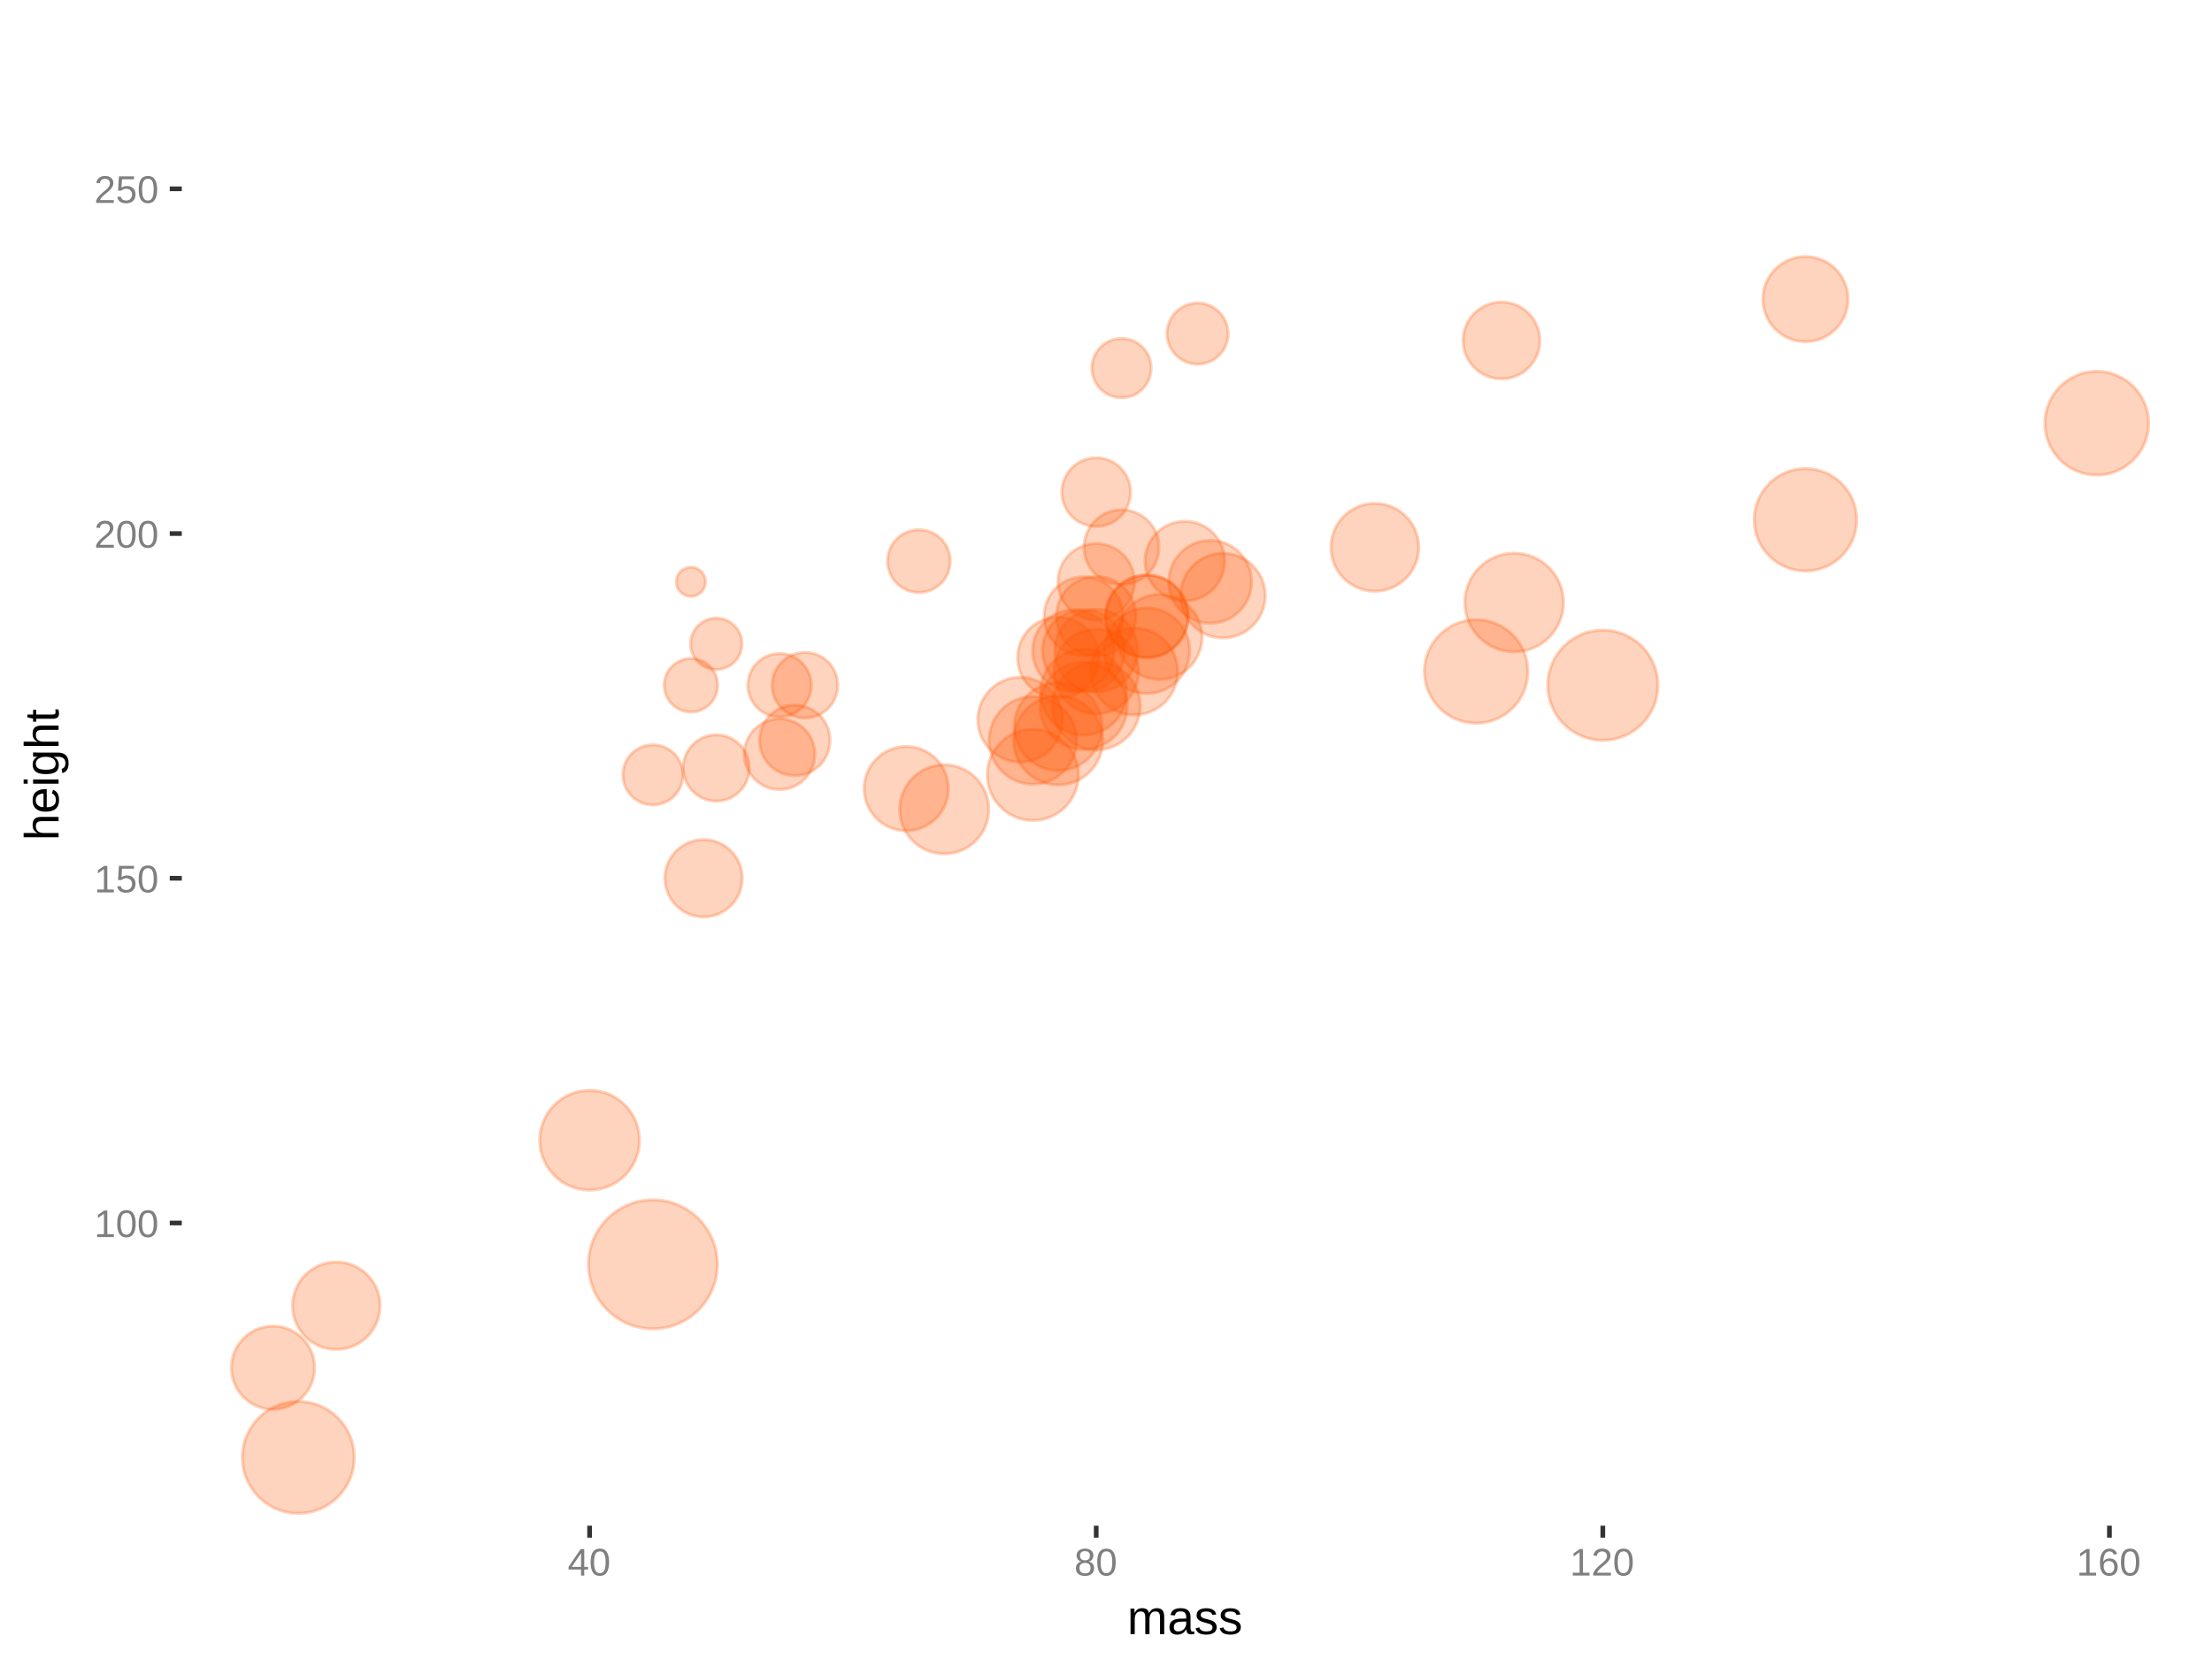
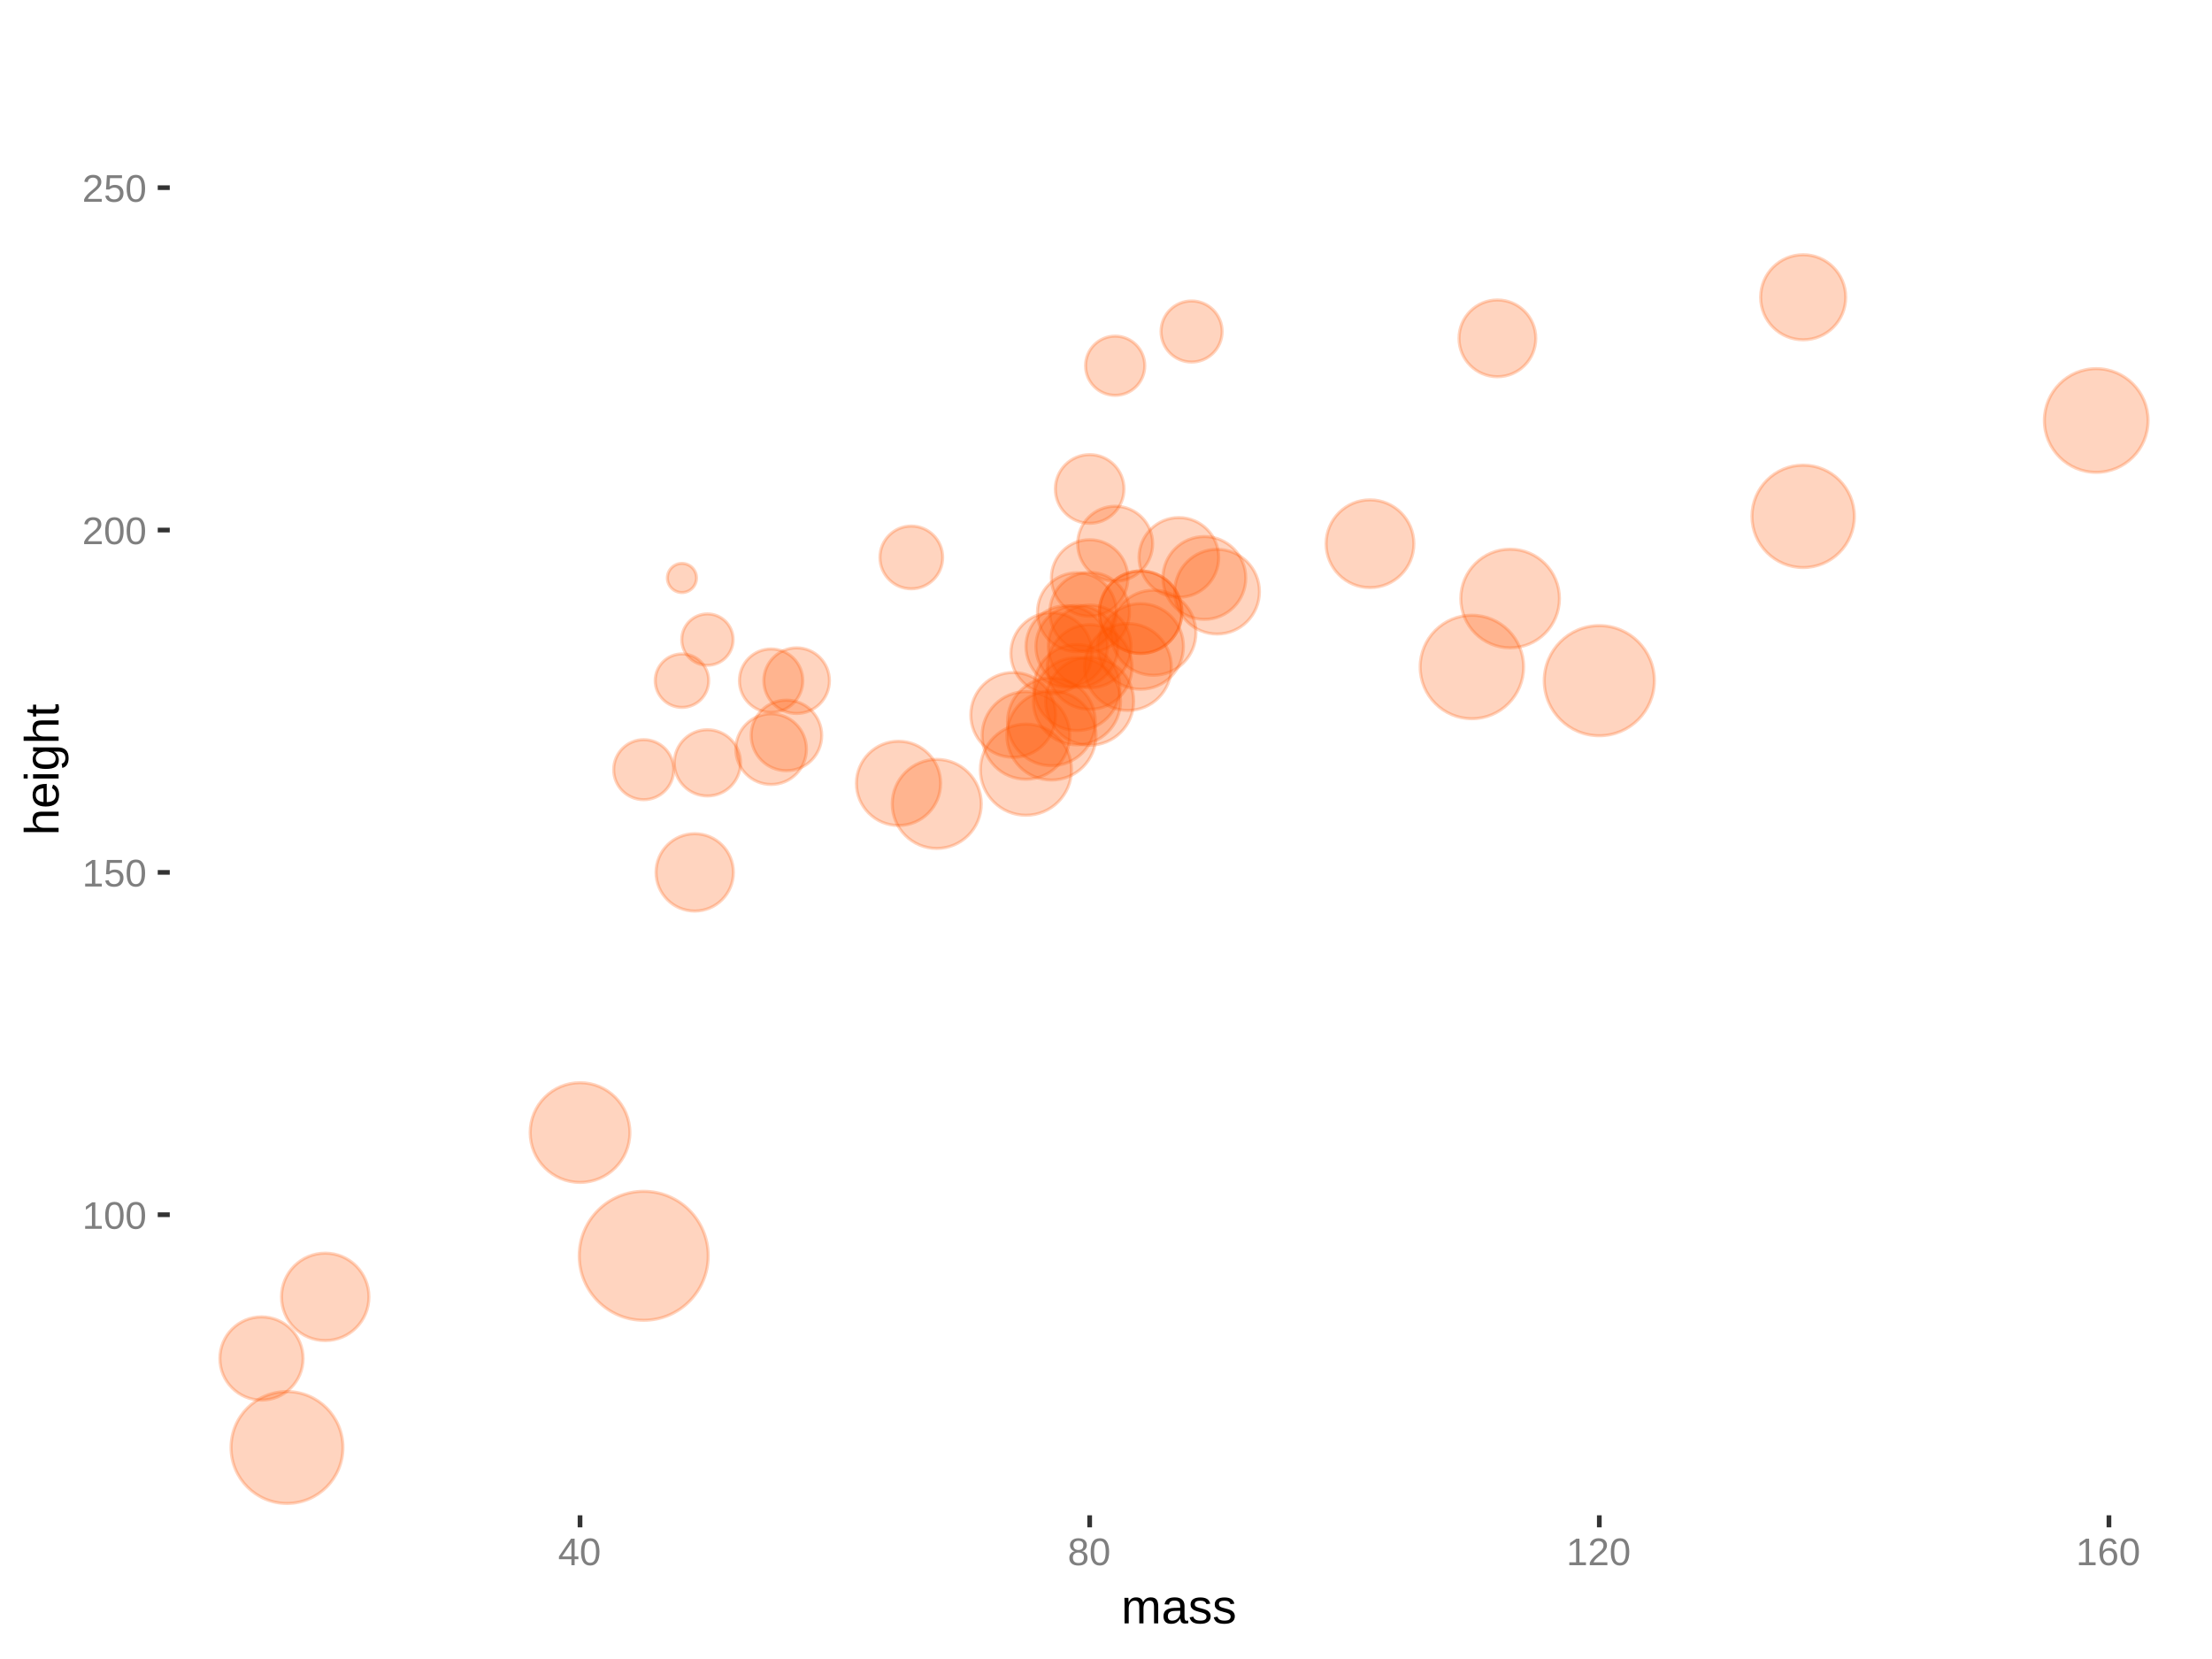
<svg xmlns="http://www.w3.org/2000/svg" viewBox="0 0 504.00 378.00">
  <defs>
    <style type="text/css">
    line, polyline, path, rect, circle {
      fill: none;
      stroke: #000000;
      stroke-linecap: round;
      stroke-linejoin: round;
      stroke-miterlimit: 10.00;
    }
  </style>
  </defs>
  <rect width="100%" height="100%" style="stroke: none; fill: none;" />
  <rect x="0.00" y="0.00" width="504.00" height="378.00" style="stroke-width: 1.07; stroke: none;" />
  <defs>
-     <clipPath id="cpNDEuNDIxNXw0OTguNTIxfDM0Ny42MTd8NS40Nzk0NQ==">
-       <rect x="41.42" y="5.48" width="457.10" height="342.14" />
+     <clipPath id="cpMzguNjgxOHw0OTguNTIxfDM0NS4yNTd8NS40Nzk0NQ==">
+       <rect x="38.68" y="5.48" width="459.84" height="339.78" />
    </clipPath>
  </defs>
-   <circle cx="241.11" cy="165.55" r="7.51pt" style="stroke-width: 0.71; stroke: #FF5500; stroke-opacity: 0.25; fill: #FF5500; fill-opacity: 0.25;" clip-path="url(#cpNDEuNDIxNXw0OTguNTIxfDM0Ny42MTd8NS40Nzk0NQ==)" />
-   <circle cx="411.37" cy="118.43" r="8.75pt" style="stroke-width: 0.71; stroke: #FF5500; stroke-opacity: 0.25; fill: #FF5500; fill-opacity: 0.25;" clip-path="url(#cpNDEuNDIxNXw0OTguNTIxfDM0Ny42MTd8NS40Nzk0NQ==)" />
-   <circle cx="160.31" cy="200.11" r="6.61pt" style="stroke-width: 0.71; stroke: #FF5500; stroke-opacity: 0.25; fill: #FF5500; fill-opacity: 0.25;" clip-path="url(#cpNDEuNDIxNXw0OTguNTIxfDM0Ny42MTd8NS40Nzk0NQ==)" />
-   <circle cx="365.20" cy="156.13" r="9.41pt" style="stroke-width: 0.71; stroke: #FF5500; stroke-opacity: 0.25; fill: #FF5500; fill-opacity: 0.25;" clip-path="url(#cpNDEuNDIxNXw0OTguNTIxfDM0Ny42MTd8NS40Nzk0NQ==)" />
-   <circle cx="235.34" cy="176.55" r="7.79pt" style="stroke-width: 0.71; stroke: #FF5500; stroke-opacity: 0.25; fill: #FF5500; fill-opacity: 0.25;" clip-path="url(#cpNDEuNDIxNXw0OTguNTIxfDM0Ny42MTd8NS40Nzk0NQ==)" />
-   <circle cx="261.31" cy="148.27" r="7.32pt" style="stroke-width: 0.71; stroke: #FF5500; stroke-opacity: 0.25; fill: #FF5500; fill-opacity: 0.25;" clip-path="url(#cpNDEuNDIxNXw0OTguNTIxfDM0Ny42MTd8NS40Nzk0NQ==)" />
-   <circle cx="241.11" cy="149.84" r="6.94pt" style="stroke-width: 0.71; stroke: #FF5500; stroke-opacity: 0.25; fill: #FF5500; fill-opacity: 0.25;" clip-path="url(#cpNDEuNDIxNXw0OTguNTIxfDM0Ny42MTd8NS40Nzk0NQ==)" />
-   <circle cx="261.31" cy="140.42" r="7.05pt" style="stroke-width: 0.71; stroke: #FF5500; stroke-opacity: 0.25; fill: #FF5500; fill-opacity: 0.25;" clip-path="url(#cpNDEuNDIxNXw0OTguNTIxfDM0Ny42MTd8NS40Nzk0NQ==)" />
-   <circle cx="342.11" cy="77.58" r="6.56pt" style="stroke-width: 0.71; stroke: #FF5500; stroke-opacity: 0.25; fill: #FF5500; fill-opacity: 0.25;" clip-path="url(#cpNDEuNDIxNXw0OTguNTIxfDM0Ny42MTd8NS40Nzk0NQ==)" />
-   <circle cx="249.77" cy="152.99" r="7.24pt" style="stroke-width: 0.71; stroke: #FF5500; stroke-opacity: 0.25; fill: #FF5500; fill-opacity: 0.25;" clip-path="url(#cpNDEuNDIxNXw0OTguNTIxfDM0Ny42MTd8NS40Nzk0NQ==)" />
-   <circle cx="232.46" cy="163.98" r="7.25pt" style="stroke-width: 0.71; stroke: #FF5500; stroke-opacity: 0.25; fill: #FF5500; fill-opacity: 0.25;" clip-path="url(#cpNDEuNDIxNXw0OTguNTIxfDM0Ny42MTd8NS40Nzk0NQ==)" />
-   <circle cx="241.11" cy="168.69" r="7.62pt" style="stroke-width: 0.71; stroke: #FF5500; stroke-opacity: 0.25; fill: #FF5500; fill-opacity: 0.25;" clip-path="url(#cpNDEuNDIxNXw0OTguNTIxfDM0Ny42MTd8NS40Nzk0NQ==)" />
-   <circle cx="336.34" cy="152.99" r="8.84pt" style="stroke-width: 0.71; stroke: #FF5500; stroke-opacity: 0.25; fill: #FF5500; fill-opacity: 0.25;" clip-path="url(#cpNDEuNDIxNXw0OTguNTIxfDM0Ny42MTd8NS40Nzk0NQ==)" />
-   <circle cx="67.97" cy="332.07" r="9.56pt" style="stroke-width: 0.71; stroke: #FF5500; stroke-opacity: 0.25; fill: #FF5500; fill-opacity: 0.25;" clip-path="url(#cpNDEuNDIxNXw0OTguNTIxfDM0Ny42MTd8NS40Nzk0NQ==)" />
-   <circle cx="235.34" cy="168.69" r="7.49pt" style="stroke-width: 0.71; stroke: #FF5500; stroke-opacity: 0.25; fill: #FF5500; fill-opacity: 0.25;" clip-path="url(#cpNDEuNDIxNXw0OTguNTIxfDM0Ny42MTd8NS40Nzk0NQ==)" />
-   <circle cx="244.58" cy="148.27" r="6.97pt" style="stroke-width: 0.71; stroke: #FF5500; stroke-opacity: 0.25; fill: #FF5500; fill-opacity: 0.25;" clip-path="url(#cpNDEuNDIxNXw0OTguNTIxfDM0Ny42MTd8NS40Nzk0NQ==)" />
-   <circle cx="345.00" cy="137.28" r="8.43pt" style="stroke-width: 0.71; stroke: #FF5500; stroke-opacity: 0.25; fill: #FF5500; fill-opacity: 0.25;" clip-path="url(#cpNDEuNDIxNXw0OTguNTIxfDM0Ny42MTd8NS40Nzk0NQ==)" />
-   <circle cx="246.89" cy="157.70" r="7.35pt" style="stroke-width: 0.71; stroke: #FF5500; stroke-opacity: 0.25; fill: #FF5500; fill-opacity: 0.25;" clip-path="url(#cpNDEuNDIxNXw0OTguNTIxfDM0Ny42MTd8NS40Nzk0NQ==)" />
-   <circle cx="246.89" cy="160.84" r="7.46pt" style="stroke-width: 0.71; stroke: #FF5500; stroke-opacity: 0.25; fill: #FF5500; fill-opacity: 0.25;" clip-path="url(#cpNDEuNDIxNXw0OTguNTIxfDM0Ny42MTd8NS40Nzk0NQ==)" />
-   <circle cx="258.43" cy="152.99" r="7.43pt" style="stroke-width: 0.71; stroke: #FF5500; stroke-opacity: 0.25; fill: #FF5500; fill-opacity: 0.25;" clip-path="url(#cpNDEuNDIxNXw0OTguNTIxfDM0Ny42MTd8NS40Nzk0NQ==)" />
-   <circle cx="76.63" cy="297.51" r="7.47pt" style="stroke-width: 0.71; stroke: #FF5500; stroke-opacity: 0.25; fill: #FF5500; fill-opacity: 0.25;" clip-path="url(#cpNDEuNDIxNXw0OTguNTIxfDM0Ny42MTd8NS40Nzk0NQ==)" />
-   <circle cx="215.14" cy="184.40" r="7.61pt" style="stroke-width: 0.71; stroke: #FF5500; stroke-opacity: 0.25; fill: #FF5500; fill-opacity: 0.25;" clip-path="url(#cpNDEuNDIxNXw0OTguNTIxfDM0Ny42MTd8NS40Nzk0NQ==)" />
-   <circle cx="275.74" cy="132.56" r="7.08pt" style="stroke-width: 0.71; stroke: #FF5500; stroke-opacity: 0.25; fill: #FF5500; fill-opacity: 0.25;" clip-path="url(#cpNDEuNDIxNXw0OTguNTIxfDM0Ny42MTd8NS40Nzk0NQ==)" />
-   <circle cx="278.63" cy="135.71" r="7.24pt" style="stroke-width: 0.71; stroke: #FF5500; stroke-opacity: 0.25; fill: #FF5500; fill-opacity: 0.25;" clip-path="url(#cpNDEuNDIxNXw0OTguNTIxfDM0Ny42MTd8NS40Nzk0NQ==)" />
-   <circle cx="209.37" cy="127.85" r="5.36pt" style="stroke-width: 0.71; stroke: #FF5500; stroke-opacity: 0.25; fill: #FF5500; fill-opacity: 0.25;" clip-path="url(#cpNDEuNDIxNXw0OTguNTIxfDM0Ny42MTd8NS40Nzk0NQ==)" />
-   <circle cx="255.54" cy="83.87" r="5.06pt" style="stroke-width: 0.71; stroke: #FF5500; stroke-opacity: 0.25; fill: #FF5500; fill-opacity: 0.25;" clip-path="url(#cpNDEuNDIxNXw0OTguNTIxfDM0Ny42MTd8NS40Nzk0NQ==)" />
-   <circle cx="134.34" cy="259.80" r="8.52pt" style="stroke-width: 0.71; stroke: #FF5500; stroke-opacity: 0.25; fill: #FF5500; fill-opacity: 0.25;" clip-path="url(#cpNDEuNDIxNXw0OTguNTIxfDM0Ny42MTd8NS40Nzk0NQ==)" />
-   <circle cx="249.77" cy="160.84" r="7.52pt" style="stroke-width: 0.71; stroke: #FF5500; stroke-opacity: 0.25; fill: #FF5500; fill-opacity: 0.25;" clip-path="url(#cpNDEuNDIxNXw0OTguNTIxfDM0Ny42MTd8NS40Nzk0NQ==)" />
-   <circle cx="177.63" cy="156.13" r="5.42pt" style="stroke-width: 0.71; stroke: #FF5500; stroke-opacity: 0.25; fill: #FF5500; fill-opacity: 0.25;" clip-path="url(#cpNDEuNDIxNXw0OTguNTIxfDM0Ny42MTd8NS40Nzk0NQ==)" />
-   <circle cx="148.77" cy="288.08" r="11.02pt" style="stroke-width: 0.71; stroke: #FF5500; stroke-opacity: 0.25; fill: #FF5500; fill-opacity: 0.25;" clip-path="url(#cpNDEuNDIxNXw0OTguNTIxfDM0Ny42MTd8NS40Nzk0NQ==)" />
-   <circle cx="206.49" cy="179.69" r="7.20pt" style="stroke-width: 0.71; stroke: #FF5500; stroke-opacity: 0.25; fill: #FF5500; fill-opacity: 0.25;" clip-path="url(#cpNDEuNDIxNXw0OTguNTIxfDM0Ny42MTd8NS40Nzk0NQ==)" />
-   <circle cx="261.31" cy="140.42" r="7.05pt" style="stroke-width: 0.71; stroke: #FF5500; stroke-opacity: 0.25; fill: #FF5500; fill-opacity: 0.25;" clip-path="url(#cpNDEuNDIxNXw0OTguNTIxfDM0Ny42MTd8NS40Nzk0NQ==)" />
-   <circle cx="255.54" cy="124.71" r="6.41pt" style="stroke-width: 0.71; stroke: #FF5500; stroke-opacity: 0.25; fill: #FF5500; fill-opacity: 0.25;" clip-path="url(#cpNDEuNDIxNXw0OTguNTIxfDM0Ny42MTd8NS40Nzk0NQ==)" />
-   <circle cx="269.97" cy="127.85" r="6.81pt" style="stroke-width: 0.71; stroke: #FF5500; stroke-opacity: 0.25; fill: #FF5500; fill-opacity: 0.25;" clip-path="url(#cpNDEuNDIxNXw0OTguNTIxfDM0Ny42MTd8NS40Nzk0NQ==)" />
-   <circle cx="163.20" cy="146.70" r="4.39pt" style="stroke-width: 0.71; stroke: #FF5500; stroke-opacity: 0.25; fill: #FF5500; fill-opacity: 0.25;" clip-path="url(#cpNDEuNDIxNXw0OTguNTIxfDM0Ny42MTd8NS40Nzk0NQ==)" />
-   <circle cx="249.77" cy="140.42" r="6.81pt" style="stroke-width: 0.71; stroke: #FF5500; stroke-opacity: 0.25; fill: #FF5500; fill-opacity: 0.25;" clip-path="url(#cpNDEuNDIxNXw0OTguNTIxfDM0Ny42MTd8NS40Nzk0NQ==)" />
-   <circle cx="264.20" cy="145.13" r="7.27pt" style="stroke-width: 0.71; stroke: #FF5500; stroke-opacity: 0.25; fill: #FF5500; fill-opacity: 0.25;" clip-path="url(#cpNDEuNDIxNXw0OTguNTIxfDM0Ny42MTd8NS40Nzk0NQ==)" />
-   <circle cx="249.77" cy="148.27" r="7.08pt" style="stroke-width: 0.71; stroke: #FF5500; stroke-opacity: 0.25; fill: #FF5500; fill-opacity: 0.25;" clip-path="url(#cpNDEuNDIxNXw0OTguNTIxfDM0Ny42MTd8NS40Nzk0NQ==)" />
-   <circle cx="181.09" cy="168.69" r="6.03pt" style="stroke-width: 0.71; stroke: #FF5500; stroke-opacity: 0.25; fill: #FF5500; fill-opacity: 0.25;" clip-path="url(#cpNDEuNDIxNXw0OTguNTIxfDM0Ny42MTd8NS40Nzk0NQ==)" />
-   <circle cx="163.20" cy="174.98" r="5.66pt" style="stroke-width: 0.71; stroke: #FF5500; stroke-opacity: 0.25; fill: #FF5500; fill-opacity: 0.25;" clip-path="url(#cpNDEuNDIxNXw0OTguNTIxfDM0Ny42MTd8NS40Nzk0NQ==)" />
-   <circle cx="249.77" cy="132.56" r="6.54pt" style="stroke-width: 0.71; stroke: #FF5500; stroke-opacity: 0.25; fill: #FF5500; fill-opacity: 0.25;" clip-path="url(#cpNDEuNDIxNXw0OTguNTIxfDM0Ny42MTd8NS40Nzk0NQ==)" />
-   <circle cx="246.89" cy="148.27" r="7.02pt" style="stroke-width: 0.71; stroke: #FF5500; stroke-opacity: 0.25; fill: #FF5500; fill-opacity: 0.25;" clip-path="url(#cpNDEuNDIxNXw0OTguNTIxfDM0Ny42MTd8NS40Nzk0NQ==)" />
-   <circle cx="177.63" cy="171.84" r="6.04pt" style="stroke-width: 0.71; stroke: #FF5500; stroke-opacity: 0.25; fill: #FF5500; fill-opacity: 0.25;" clip-path="url(#cpNDEuNDIxNXw0OTguNTIxfDM0Ny42MTd8NS40Nzk0NQ==)" />
-   <circle cx="313.26" cy="124.71" r="7.50pt" style="stroke-width: 0.71; stroke: #FF5500; stroke-opacity: 0.25; fill: #FF5500; fill-opacity: 0.25;" clip-path="url(#cpNDEuNDIxNXw0OTguNTIxfDM0Ny42MTd8NS40Nzk0NQ==)" />
-   <circle cx="272.86" cy="76.01" r="5.22pt" style="stroke-width: 0.71; stroke: #FF5500; stroke-opacity: 0.25; fill: #FF5500; fill-opacity: 0.25;" clip-path="url(#cpNDEuNDIxNXw0OTguNTIxfDM0Ny42MTd8NS40Nzk0NQ==)" />
-   <circle cx="62.20" cy="311.64" r="7.11pt" style="stroke-width: 0.71; stroke: #FF5500; stroke-opacity: 0.25; fill: #FF5500; fill-opacity: 0.25;" clip-path="url(#cpNDEuNDIxNXw0OTguNTIxfDM0Ny42MTd8NS40Nzk0NQ==)" />
-   <circle cx="157.43" cy="132.56" r="2.49pt" style="stroke-width: 0.71; stroke: #FF5500; stroke-opacity: 0.25; fill: #FF5500; fill-opacity: 0.25;" clip-path="url(#cpNDEuNDIxNXw0OTguNTIxfDM0Ny42MTd8NS40Nzk0NQ==)" />
-   <circle cx="183.40" cy="156.13" r="5.61pt" style="stroke-width: 0.71; stroke: #FF5500; stroke-opacity: 0.25; fill: #FF5500; fill-opacity: 0.25;" clip-path="url(#cpNDEuNDIxNXw0OTguNTIxfDM0Ny42MTd8NS40Nzk0NQ==)" />
-   <circle cx="477.74" cy="96.43" r="8.86pt" style="stroke-width: 0.71; stroke: #FF5500; stroke-opacity: 0.25; fill: #FF5500; fill-opacity: 0.25;" clip-path="url(#cpNDEuNDIxNXw0OTguNTIxfDM0Ny42MTd8NS40Nzk0NQ==)" />
-   <circle cx="411.37" cy="68.16" r="7.27pt" style="stroke-width: 0.71; stroke: #FF5500; stroke-opacity: 0.25; fill: #FF5500; fill-opacity: 0.25;" clip-path="url(#cpNDEuNDIxNXw0OTguNTIxfDM0Ny42MTd8NS40Nzk0NQ==)" />
-   <circle cx="246.89" cy="140.42" r="6.75pt" style="stroke-width: 0.71; stroke: #FF5500; stroke-opacity: 0.25; fill: #FF5500; fill-opacity: 0.25;" clip-path="url(#cpNDEuNDIxNXw0OTguNTIxfDM0Ny42MTd8NS40Nzk0NQ==)" />
-   <circle cx="157.43" cy="156.13" r="4.57pt" style="stroke-width: 0.71; stroke: #FF5500; stroke-opacity: 0.25; fill: #FF5500; fill-opacity: 0.25;" clip-path="url(#cpNDEuNDIxNXw0OTguNTIxfDM0Ny42MTd8NS40Nzk0NQ==)" />
-   <circle cx="249.77" cy="112.14" r="5.87pt" style="stroke-width: 0.71; stroke: #FF5500; stroke-opacity: 0.25; fill: #FF5500; fill-opacity: 0.25;" clip-path="url(#cpNDEuNDIxNXw0OTguNTIxfDM0Ny42MTd8NS40Nzk0NQ==)" />
-   <circle cx="148.77" cy="176.55" r="5.13pt" style="stroke-width: 0.71; stroke: #FF5500; stroke-opacity: 0.25; fill: #FF5500; fill-opacity: 0.25;" clip-path="url(#cpNDEuNDIxNXw0OTguNTIxfDM0Ny42MTd8NS40Nzk0NQ==)" />
+   <circle cx="239.57" cy="164.45" r="7.51pt" style="stroke-width: 0.71; stroke: #FF5500; stroke-opacity: 0.25; fill: #FF5500; fill-opacity: 0.25;" clip-path="url(#cpMzguNjgxOHw0OTguNTIxfDM0NS4yNTd8NS40Nzk0NQ==)" />
+   <circle cx="410.85" cy="117.65" r="8.75pt" style="stroke-width: 0.71; stroke: #FF5500; stroke-opacity: 0.25; fill: #FF5500; fill-opacity: 0.25;" clip-path="url(#cpMzguNjgxOHw0OTguNTIxfDM0NS4yNTd8NS40Nzk0NQ==)" />
+   <circle cx="158.29" cy="198.77" r="6.61pt" style="stroke-width: 0.71; stroke: #FF5500; stroke-opacity: 0.25; fill: #FF5500; fill-opacity: 0.25;" clip-path="url(#cpMzguNjgxOHw0OTguNTIxfDM0NS4yNTd8NS40Nzk0NQ==)" />
+   <circle cx="364.40" cy="155.09" r="9.41pt" style="stroke-width: 0.71; stroke: #FF5500; stroke-opacity: 0.25; fill: #FF5500; fill-opacity: 0.25;" clip-path="url(#cpMzguNjgxOHw0OTguNTIxfDM0NS4yNTd8NS40Nzk0NQ==)" />
+   <circle cx="233.76" cy="175.37" r="7.79pt" style="stroke-width: 0.71; stroke: #FF5500; stroke-opacity: 0.25; fill: #FF5500; fill-opacity: 0.25;" clip-path="url(#cpMzguNjgxOHw0OTguNTIxfDM0NS4yNTd8NS40Nzk0NQ==)" />
+   <circle cx="259.89" cy="147.29" r="7.32pt" style="stroke-width: 0.71; stroke: #FF5500; stroke-opacity: 0.25; fill: #FF5500; fill-opacity: 0.25;" clip-path="url(#cpMzguNjgxOHw0OTguNTIxfDM0NS4yNTd8NS40Nzk0NQ==)" />
+   <circle cx="239.57" cy="148.85" r="6.94pt" style="stroke-width: 0.71; stroke: #FF5500; stroke-opacity: 0.25; fill: #FF5500; fill-opacity: 0.25;" clip-path="url(#cpMzguNjgxOHw0OTguNTIxfDM0NS4yNTd8NS40Nzk0NQ==)" />
+   <circle cx="259.89" cy="139.49" r="7.05pt" style="stroke-width: 0.71; stroke: #FF5500; stroke-opacity: 0.25; fill: #FF5500; fill-opacity: 0.25;" clip-path="url(#cpMzguNjgxOHw0OTguNTIxfDM0NS4yNTd8NS40Nzk0NQ==)" />
+   <circle cx="341.18" cy="77.09" r="6.56pt" style="stroke-width: 0.71; stroke: #FF5500; stroke-opacity: 0.25; fill: #FF5500; fill-opacity: 0.25;" clip-path="url(#cpMzguNjgxOHw0OTguNTIxfDM0NS4yNTd8NS40Nzk0NQ==)" />
+   <circle cx="248.28" cy="151.97" r="7.24pt" style="stroke-width: 0.71; stroke: #FF5500; stroke-opacity: 0.25; fill: #FF5500; fill-opacity: 0.25;" clip-path="url(#cpMzguNjgxOHw0OTguNTIxfDM0NS4yNTd8NS40Nzk0NQ==)" />
+   <circle cx="230.86" cy="162.89" r="7.25pt" style="stroke-width: 0.71; stroke: #FF5500; stroke-opacity: 0.25; fill: #FF5500; fill-opacity: 0.25;" clip-path="url(#cpMzguNjgxOHw0OTguNTIxfDM0NS4yNTd8NS40Nzk0NQ==)" />
+   <circle cx="239.57" cy="167.57" r="7.62pt" style="stroke-width: 0.71; stroke: #FF5500; stroke-opacity: 0.25; fill: #FF5500; fill-opacity: 0.25;" clip-path="url(#cpMzguNjgxOHw0OTguNTIxfDM0NS4yNTd8NS40Nzk0NQ==)" />
+   <circle cx="335.37" cy="151.97" r="8.84pt" style="stroke-width: 0.71; stroke: #FF5500; stroke-opacity: 0.25; fill: #FF5500; fill-opacity: 0.25;" clip-path="url(#cpMzguNjgxOHw0OTguNTIxfDM0NS4yNTd8NS40Nzk0NQ==)" />
+   <circle cx="65.39" cy="329.81" r="9.56pt" style="stroke-width: 0.71; stroke: #FF5500; stroke-opacity: 0.25; fill: #FF5500; fill-opacity: 0.25;" clip-path="url(#cpMzguNjgxOHw0OTguNTIxfDM0NS4yNTd8NS40Nzk0NQ==)" />
+   <circle cx="233.76" cy="167.57" r="7.49pt" style="stroke-width: 0.71; stroke: #FF5500; stroke-opacity: 0.25; fill: #FF5500; fill-opacity: 0.25;" clip-path="url(#cpMzguNjgxOHw0OTguNTIxfDM0NS4yNTd8NS40Nzk0NQ==)" />
+   <circle cx="243.05" cy="147.29" r="6.97pt" style="stroke-width: 0.71; stroke: #FF5500; stroke-opacity: 0.25; fill: #FF5500; fill-opacity: 0.25;" clip-path="url(#cpMzguNjgxOHw0OTguNTIxfDM0NS4yNTd8NS40Nzk0NQ==)" />
+   <circle cx="344.08" cy="136.37" r="8.43pt" style="stroke-width: 0.71; stroke: #FF5500; stroke-opacity: 0.25; fill: #FF5500; fill-opacity: 0.25;" clip-path="url(#cpMzguNjgxOHw0OTguNTIxfDM0NS4yNTd8NS40Nzk0NQ==)" />
+   <circle cx="245.38" cy="156.65" r="7.35pt" style="stroke-width: 0.71; stroke: #FF5500; stroke-opacity: 0.25; fill: #FF5500; fill-opacity: 0.25;" clip-path="url(#cpMzguNjgxOHw0OTguNTIxfDM0NS4yNTd8NS40Nzk0NQ==)" />
+   <circle cx="245.38" cy="159.77" r="7.46pt" style="stroke-width: 0.71; stroke: #FF5500; stroke-opacity: 0.25; fill: #FF5500; fill-opacity: 0.25;" clip-path="url(#cpMzguNjgxOHw0OTguNTIxfDM0NS4yNTd8NS40Nzk0NQ==)" />
+   <circle cx="256.99" cy="151.97" r="7.43pt" style="stroke-width: 0.71; stroke: #FF5500; stroke-opacity: 0.25; fill: #FF5500; fill-opacity: 0.25;" clip-path="url(#cpMzguNjgxOHw0OTguNTIxfDM0NS4yNTd8NS40Nzk0NQ==)" />
+   <circle cx="74.10" cy="295.49" r="7.47pt" style="stroke-width: 0.71; stroke: #FF5500; stroke-opacity: 0.25; fill: #FF5500; fill-opacity: 0.25;" clip-path="url(#cpMzguNjgxOHw0OTguNTIxfDM0NS4yNTd8NS40Nzk0NQ==)" />
+   <circle cx="213.44" cy="183.17" r="7.61pt" style="stroke-width: 0.71; stroke: #FF5500; stroke-opacity: 0.25; fill: #FF5500; fill-opacity: 0.25;" clip-path="url(#cpMzguNjgxOHw0OTguNTIxfDM0NS4yNTd8NS40Nzk0NQ==)" />
+   <circle cx="274.41" cy="131.69" r="7.08pt" style="stroke-width: 0.71; stroke: #FF5500; stroke-opacity: 0.25; fill: #FF5500; fill-opacity: 0.25;" clip-path="url(#cpMzguNjgxOHw0OTguNTIxfDM0NS4yNTd8NS40Nzk0NQ==)" />
+   <circle cx="277.31" cy="134.81" r="7.24pt" style="stroke-width: 0.71; stroke: #FF5500; stroke-opacity: 0.25; fill: #FF5500; fill-opacity: 0.25;" clip-path="url(#cpMzguNjgxOHw0OTguNTIxfDM0NS4yNTd8NS40Nzk0NQ==)" />
+   <circle cx="207.64" cy="127.01" r="5.36pt" style="stroke-width: 0.71; stroke: #FF5500; stroke-opacity: 0.25; fill: #FF5500; fill-opacity: 0.25;" clip-path="url(#cpMzguNjgxOHw0OTguNTIxfDM0NS4yNTd8NS40Nzk0NQ==)" />
+   <circle cx="254.09" cy="83.33" r="5.06pt" style="stroke-width: 0.71; stroke: #FF5500; stroke-opacity: 0.25; fill: #FF5500; fill-opacity: 0.25;" clip-path="url(#cpMzguNjgxOHw0OTguNTIxfDM0NS4yNTd8NS40Nzk0NQ==)" />
+   <circle cx="132.16" cy="258.05" r="8.52pt" style="stroke-width: 0.71; stroke: #FF5500; stroke-opacity: 0.25; fill: #FF5500; fill-opacity: 0.25;" clip-path="url(#cpMzguNjgxOHw0OTguNTIxfDM0NS4yNTd8NS40Nzk0NQ==)" />
+   <circle cx="248.28" cy="159.77" r="7.52pt" style="stroke-width: 0.71; stroke: #FF5500; stroke-opacity: 0.25; fill: #FF5500; fill-opacity: 0.25;" clip-path="url(#cpMzguNjgxOHw0OTguNTIxfDM0NS4yNTd8NS40Nzk0NQ==)" />
+   <circle cx="175.70" cy="155.09" r="5.42pt" style="stroke-width: 0.71; stroke: #FF5500; stroke-opacity: 0.25; fill: #FF5500; fill-opacity: 0.25;" clip-path="url(#cpMzguNjgxOHw0OTguNTIxfDM0NS4yNTd8NS40Nzk0NQ==)" />
+   <circle cx="146.67" cy="286.13" r="11.02pt" style="stroke-width: 0.71; stroke: #FF5500; stroke-opacity: 0.25; fill: #FF5500; fill-opacity: 0.25;" clip-path="url(#cpMzguNjgxOHw0OTguNTIxfDM0NS4yNTd8NS40Nzk0NQ==)" />
+   <circle cx="204.73" cy="178.49" r="7.20pt" style="stroke-width: 0.71; stroke: #FF5500; stroke-opacity: 0.25; fill: #FF5500; fill-opacity: 0.25;" clip-path="url(#cpMzguNjgxOHw0OTguNTIxfDM0NS4yNTd8NS40Nzk0NQ==)" />
+   <circle cx="259.89" cy="139.49" r="7.05pt" style="stroke-width: 0.71; stroke: #FF5500; stroke-opacity: 0.25; fill: #FF5500; fill-opacity: 0.25;" clip-path="url(#cpMzguNjgxOHw0OTguNTIxfDM0NS4yNTd8NS40Nzk0NQ==)" />
+   <circle cx="254.09" cy="123.89" r="6.41pt" style="stroke-width: 0.71; stroke: #FF5500; stroke-opacity: 0.25; fill: #FF5500; fill-opacity: 0.25;" clip-path="url(#cpMzguNjgxOHw0OTguNTIxfDM0NS4yNTd8NS40Nzk0NQ==)" />
+   <circle cx="268.60" cy="127.01" r="6.81pt" style="stroke-width: 0.71; stroke: #FF5500; stroke-opacity: 0.25; fill: #FF5500; fill-opacity: 0.25;" clip-path="url(#cpMzguNjgxOHw0OTguNTIxfDM0NS4yNTd8NS40Nzk0NQ==)" />
+   <circle cx="161.19" cy="145.73" r="4.39pt" style="stroke-width: 0.71; stroke: #FF5500; stroke-opacity: 0.25; fill: #FF5500; fill-opacity: 0.25;" clip-path="url(#cpMzguNjgxOHw0OTguNTIxfDM0NS4yNTd8NS40Nzk0NQ==)" />
+   <circle cx="248.28" cy="139.49" r="6.81pt" style="stroke-width: 0.71; stroke: #FF5500; stroke-opacity: 0.25; fill: #FF5500; fill-opacity: 0.25;" clip-path="url(#cpMzguNjgxOHw0OTguNTIxfDM0NS4yNTd8NS40Nzk0NQ==)" />
+   <circle cx="262.80" cy="144.17" r="7.27pt" style="stroke-width: 0.71; stroke: #FF5500; stroke-opacity: 0.25; fill: #FF5500; fill-opacity: 0.25;" clip-path="url(#cpMzguNjgxOHw0OTguNTIxfDM0NS4yNTd8NS40Nzk0NQ==)" />
+   <circle cx="248.28" cy="147.29" r="7.08pt" style="stroke-width: 0.71; stroke: #FF5500; stroke-opacity: 0.25; fill: #FF5500; fill-opacity: 0.25;" clip-path="url(#cpMzguNjgxOHw0OTguNTIxfDM0NS4yNTd8NS40Nzk0NQ==)" />
+   <circle cx="179.19" cy="167.57" r="6.03pt" style="stroke-width: 0.71; stroke: #FF5500; stroke-opacity: 0.25; fill: #FF5500; fill-opacity: 0.25;" clip-path="url(#cpMzguNjgxOHw0OTguNTIxfDM0NS4yNTd8NS40Nzk0NQ==)" />
+   <circle cx="161.19" cy="173.81" r="5.66pt" style="stroke-width: 0.71; stroke: #FF5500; stroke-opacity: 0.25; fill: #FF5500; fill-opacity: 0.25;" clip-path="url(#cpMzguNjgxOHw0OTguNTIxfDM0NS4yNTd8NS40Nzk0NQ==)" />
+   <circle cx="248.28" cy="131.69" r="6.54pt" style="stroke-width: 0.71; stroke: #FF5500; stroke-opacity: 0.25; fill: #FF5500; fill-opacity: 0.25;" clip-path="url(#cpMzguNjgxOHw0OTguNTIxfDM0NS4yNTd8NS40Nzk0NQ==)" />
+   <circle cx="245.38" cy="147.29" r="7.02pt" style="stroke-width: 0.71; stroke: #FF5500; stroke-opacity: 0.25; fill: #FF5500; fill-opacity: 0.25;" clip-path="url(#cpMzguNjgxOHw0OTguNTIxfDM0NS4yNTd8NS40Nzk0NQ==)" />
+   <circle cx="175.70" cy="170.69" r="6.04pt" style="stroke-width: 0.71; stroke: #FF5500; stroke-opacity: 0.25; fill: #FF5500; fill-opacity: 0.25;" clip-path="url(#cpMzguNjgxOHw0OTguNTIxfDM0NS4yNTd8NS40Nzk0NQ==)" />
+   <circle cx="312.15" cy="123.89" r="7.50pt" style="stroke-width: 0.71; stroke: #FF5500; stroke-opacity: 0.25; fill: #FF5500; fill-opacity: 0.25;" clip-path="url(#cpMzguNjgxOHw0OTguNTIxfDM0NS4yNTd8NS40Nzk0NQ==)" />
+   <circle cx="271.50" cy="75.53" r="5.22pt" style="stroke-width: 0.71; stroke: #FF5500; stroke-opacity: 0.25; fill: #FF5500; fill-opacity: 0.25;" clip-path="url(#cpMzguNjgxOHw0OTguNTIxfDM0NS4yNTd8NS40Nzk0NQ==)" />
+   <circle cx="59.58" cy="309.53" r="7.11pt" style="stroke-width: 0.71; stroke: #FF5500; stroke-opacity: 0.25; fill: #FF5500; fill-opacity: 0.25;" clip-path="url(#cpMzguNjgxOHw0OTguNTIxfDM0NS4yNTd8NS40Nzk0NQ==)" />
+   <circle cx="155.38" cy="131.69" r="2.49pt" style="stroke-width: 0.71; stroke: #FF5500; stroke-opacity: 0.25; fill: #FF5500; fill-opacity: 0.25;" clip-path="url(#cpMzguNjgxOHw0OTguNTIxfDM0NS4yNTd8NS40Nzk0NQ==)" />
+   <circle cx="181.51" cy="155.09" r="5.61pt" style="stroke-width: 0.71; stroke: #FF5500; stroke-opacity: 0.25; fill: #FF5500; fill-opacity: 0.25;" clip-path="url(#cpMzguNjgxOHw0OTguNTIxfDM0NS4yNTd8NS40Nzk0NQ==)" />
+   <circle cx="477.62" cy="95.81" r="8.86pt" style="stroke-width: 0.71; stroke: #FF5500; stroke-opacity: 0.25; fill: #FF5500; fill-opacity: 0.25;" clip-path="url(#cpMzguNjgxOHw0OTguNTIxfDM0NS4yNTd8NS40Nzk0NQ==)" />
+   <circle cx="410.85" cy="67.73" r="7.27pt" style="stroke-width: 0.71; stroke: #FF5500; stroke-opacity: 0.25; fill: #FF5500; fill-opacity: 0.25;" clip-path="url(#cpMzguNjgxOHw0OTguNTIxfDM0NS4yNTd8NS40Nzk0NQ==)" />
+   <circle cx="245.38" cy="139.49" r="6.75pt" style="stroke-width: 0.71; stroke: #FF5500; stroke-opacity: 0.25; fill: #FF5500; fill-opacity: 0.25;" clip-path="url(#cpMzguNjgxOHw0OTguNTIxfDM0NS4yNTd8NS40Nzk0NQ==)" />
+   <circle cx="155.38" cy="155.09" r="4.57pt" style="stroke-width: 0.71; stroke: #FF5500; stroke-opacity: 0.25; fill: #FF5500; fill-opacity: 0.25;" clip-path="url(#cpMzguNjgxOHw0OTguNTIxfDM0NS4yNTd8NS40Nzk0NQ==)" />
+   <circle cx="248.28" cy="111.41" r="5.87pt" style="stroke-width: 0.71; stroke: #FF5500; stroke-opacity: 0.25; fill: #FF5500; fill-opacity: 0.25;" clip-path="url(#cpMzguNjgxOHw0OTguNTIxfDM0NS4yNTd8NS40Nzk0NQ==)" />
+   <circle cx="146.67" cy="175.37" r="5.13pt" style="stroke-width: 0.71; stroke: #FF5500; stroke-opacity: 0.25; fill: #FF5500; fill-opacity: 0.25;" clip-path="url(#cpMzguNjgxOHw0OTguNTIxfDM0NS4yNTd8NS40Nzk0NQ==)" />
  <defs>
    <clipPath id="cpMHw1MDR8Mzc4fDA=">
      <rect x="0.00" y="0.00" width="504.00" height="378.00" />
    </clipPath>
  </defs>
  <g clip-path="url(#cpMHw1MDR8Mzc4fDA=)">
-     <text x="21.47" y="281.87" style="font-size: 8.80px; fill: #7F7F7F; font-family: Arial;" textLength="15.02px" lengthAdjust="spacingAndGlyphs">100</text>
+     <text x="18.73" y="279.99" style="font-size: 8.80px; fill: #7F7F7F; font-family: Arial;" textLength="15.02px" lengthAdjust="spacingAndGlyphs">100</text>
  </g>
  <g clip-path="url(#cpMHw1MDR8Mzc4fDA=)">
-     <text x="21.47" y="203.33" style="font-size: 8.80px; fill: #7F7F7F; font-family: Arial;" textLength="15.02px" lengthAdjust="spacingAndGlyphs">150</text>
+     <text x="18.73" y="201.99" style="font-size: 8.80px; fill: #7F7F7F; font-family: Arial;" textLength="15.02px" lengthAdjust="spacingAndGlyphs">150</text>
  </g>
  <g clip-path="url(#cpMHw1MDR8Mzc4fDA=)">
-     <text x="21.47" y="124.79" style="font-size: 8.80px; fill: #7F7F7F; font-family: Arial;" textLength="15.02px" lengthAdjust="spacingAndGlyphs">200</text>
+     <text x="18.73" y="123.99" style="font-size: 8.80px; fill: #7F7F7F; font-family: Arial;" textLength="15.02px" lengthAdjust="spacingAndGlyphs">200</text>
  </g>
  <g clip-path="url(#cpMHw1MDR8Mzc4fDA=)">
-     <text x="21.47" y="46.24" style="font-size: 8.80px; fill: #7F7F7F; font-family: Arial;" textLength="15.02px" lengthAdjust="spacingAndGlyphs">250</text>
+     <text x="18.73" y="45.98" style="font-size: 8.80px; fill: #7F7F7F; font-family: Arial;" textLength="15.02px" lengthAdjust="spacingAndGlyphs">250</text>
  </g>
-   <polyline points="38.68,278.66 41.42,278.66 " style="stroke-width: 1.07; stroke: #333333; stroke-linecap: butt;" clip-path="url(#cpMHw1MDR8Mzc4fDA=)" />
-   <polyline points="38.68,200.11 41.42,200.11 " style="stroke-width: 1.07; stroke: #333333; stroke-linecap: butt;" clip-path="url(#cpMHw1MDR8Mzc4fDA=)" />
-   <polyline points="38.68,121.57 41.42,121.57 " style="stroke-width: 1.07; stroke: #333333; stroke-linecap: butt;" clip-path="url(#cpMHw1MDR8Mzc4fDA=)" />
-   <polyline points="38.68,43.02 41.42,43.02 " style="stroke-width: 1.07; stroke: #333333; stroke-linecap: butt;" clip-path="url(#cpMHw1MDR8Mzc4fDA=)" />
-   <polyline points="134.34,350.36 134.34,347.62 " style="stroke-width: 1.07; stroke: #333333; stroke-linecap: butt;" clip-path="url(#cpMHw1MDR8Mzc4fDA=)" />
-   <polyline points="249.77,350.36 249.77,347.62 " style="stroke-width: 1.07; stroke: #333333; stroke-linecap: butt;" clip-path="url(#cpMHw1MDR8Mzc4fDA=)" />
-   <polyline points="365.20,350.36 365.20,347.62 " style="stroke-width: 1.07; stroke: #333333; stroke-linecap: butt;" clip-path="url(#cpMHw1MDR8Mzc4fDA=)" />
-   <polyline points="480.63,350.36 480.63,347.62 " style="stroke-width: 1.07; stroke: #333333; stroke-linecap: butt;" clip-path="url(#cpMHw1MDR8Mzc4fDA=)" />
+   <polyline points="35.94,276.77 38.68,276.77 " style="stroke-width: 1.07; stroke: #333333; stroke-linecap: butt;" clip-path="url(#cpMHw1MDR8Mzc4fDA=)" />
+   <polyline points="35.94,198.77 38.68,198.77 " style="stroke-width: 1.07; stroke: #333333; stroke-linecap: butt;" clip-path="url(#cpMHw1MDR8Mzc4fDA=)" />
+   <polyline points="35.94,120.77 38.68,120.77 " style="stroke-width: 1.07; stroke: #333333; stroke-linecap: butt;" clip-path="url(#cpMHw1MDR8Mzc4fDA=)" />
+   <polyline points="35.94,42.76 38.68,42.76 " style="stroke-width: 1.07; stroke: #333333; stroke-linecap: butt;" clip-path="url(#cpMHw1MDR8Mzc4fDA=)" />
+   <polyline points="132.16,348.00 132.16,345.26 " style="stroke-width: 1.07; stroke: #333333; stroke-linecap: butt;" clip-path="url(#cpMHw1MDR8Mzc4fDA=)" />
+   <polyline points="248.28,348.00 248.28,345.26 " style="stroke-width: 1.07; stroke: #333333; stroke-linecap: butt;" clip-path="url(#cpMHw1MDR8Mzc4fDA=)" />
+   <polyline points="364.40,348.00 364.40,345.26 " style="stroke-width: 1.07; stroke: #333333; stroke-linecap: butt;" clip-path="url(#cpMHw1MDR8Mzc4fDA=)" />
+   <polyline points="480.52,348.00 480.52,345.26 " style="stroke-width: 1.07; stroke: #333333; stroke-linecap: butt;" clip-path="url(#cpMHw1MDR8Mzc4fDA=)" />
  <g clip-path="url(#cpMHw1MDR8Mzc4fDA=)">
-     <text x="129.34" y="358.99" style="font-size: 8.80px; fill: #7F7F7F; font-family: Arial;" textLength="10.01px" lengthAdjust="spacingAndGlyphs">40</text>
+     <text x="127.15" y="356.63" style="font-size: 8.80px; fill: #7F7F7F; font-family: Arial;" textLength="10.01px" lengthAdjust="spacingAndGlyphs">40</text>
  </g>
  <g clip-path="url(#cpMHw1MDR8Mzc4fDA=)">
-     <text x="244.77" y="358.99" style="font-size: 8.80px; fill: #7F7F7F; font-family: Arial;" textLength="10.01px" lengthAdjust="spacingAndGlyphs">80</text>
+     <text x="243.27" y="356.63" style="font-size: 8.80px; fill: #7F7F7F; font-family: Arial;" textLength="10.01px" lengthAdjust="spacingAndGlyphs">80</text>
  </g>
  <g clip-path="url(#cpMHw1MDR8Mzc4fDA=)">
-     <text x="357.69" y="358.99" style="font-size: 8.80px; fill: #7F7F7F; font-family: Arial;" textLength="15.02px" lengthAdjust="spacingAndGlyphs">120</text>
+     <text x="356.89" y="356.63" style="font-size: 8.80px; fill: #7F7F7F; font-family: Arial;" textLength="15.02px" lengthAdjust="spacingAndGlyphs">120</text>
  </g>
  <g clip-path="url(#cpMHw1MDR8Mzc4fDA=)">
-     <text x="473.12" y="358.99" style="font-size: 8.80px; fill: #7F7F7F; font-family: Arial;" textLength="15.02px" lengthAdjust="spacingAndGlyphs">160</text>
+     <text x="473.01" y="356.63" style="font-size: 8.80px; fill: #7F7F7F; font-family: Arial;" textLength="15.02px" lengthAdjust="spacingAndGlyphs">160</text>
  </g>
  <g clip-path="url(#cpMHw1MDR8Mzc4fDA=)">
-     <text x="256.83" y="372.34" style="font-size: 11.00px; font-family: Arial;" textLength="26.28px" lengthAdjust="spacingAndGlyphs">mass</text>
+     <text x="255.46" y="369.88" style="font-size: 11.00px; font-family: Arial;" textLength="26.28px" lengthAdjust="spacingAndGlyphs">mass</text>
  </g>
  <g clip-path="url(#cpMHw1MDR8Mzc4fDA=)">
-     <text transform="translate(13.35,191.53) rotate(-90)" style="font-size: 11.00px; font-family: Arial;" textLength="29.97px" lengthAdjust="spacingAndGlyphs">height</text>
+     <text transform="translate(13.35,190.35) rotate(-90)" style="font-size: 11.00px; font-family: Arial;" textLength="29.97px" lengthAdjust="spacingAndGlyphs">height</text>
  </g>
</svg>
